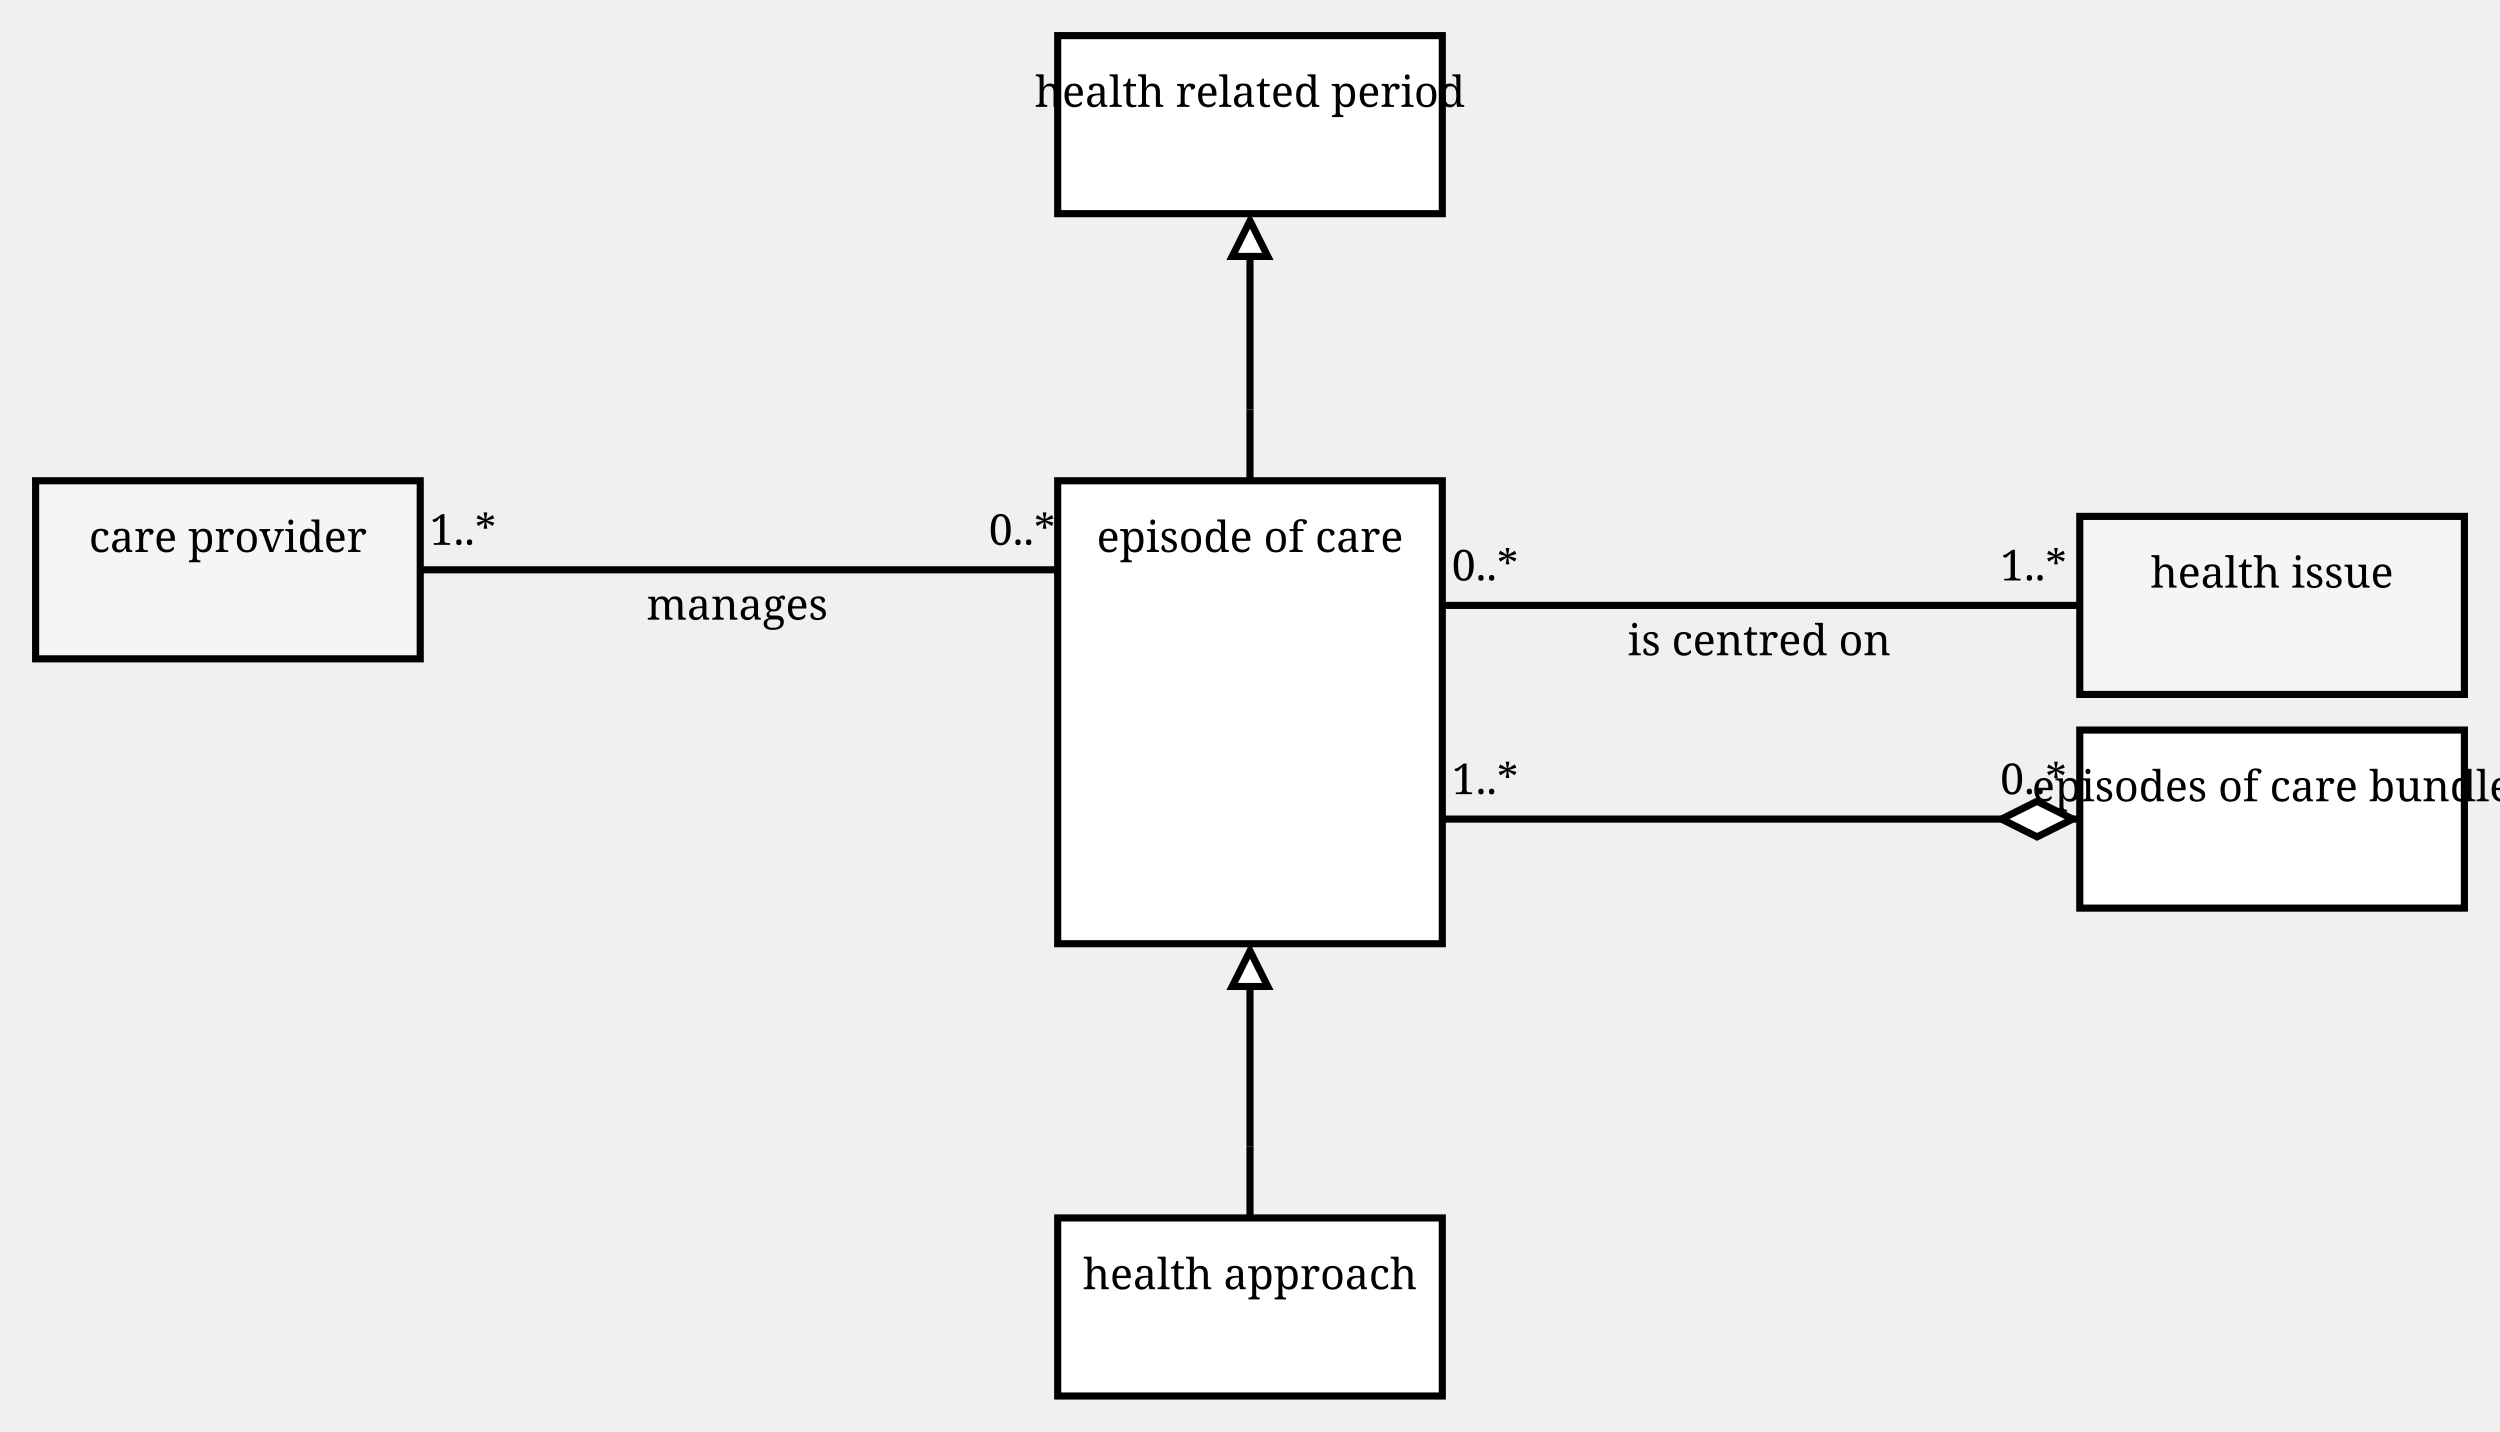
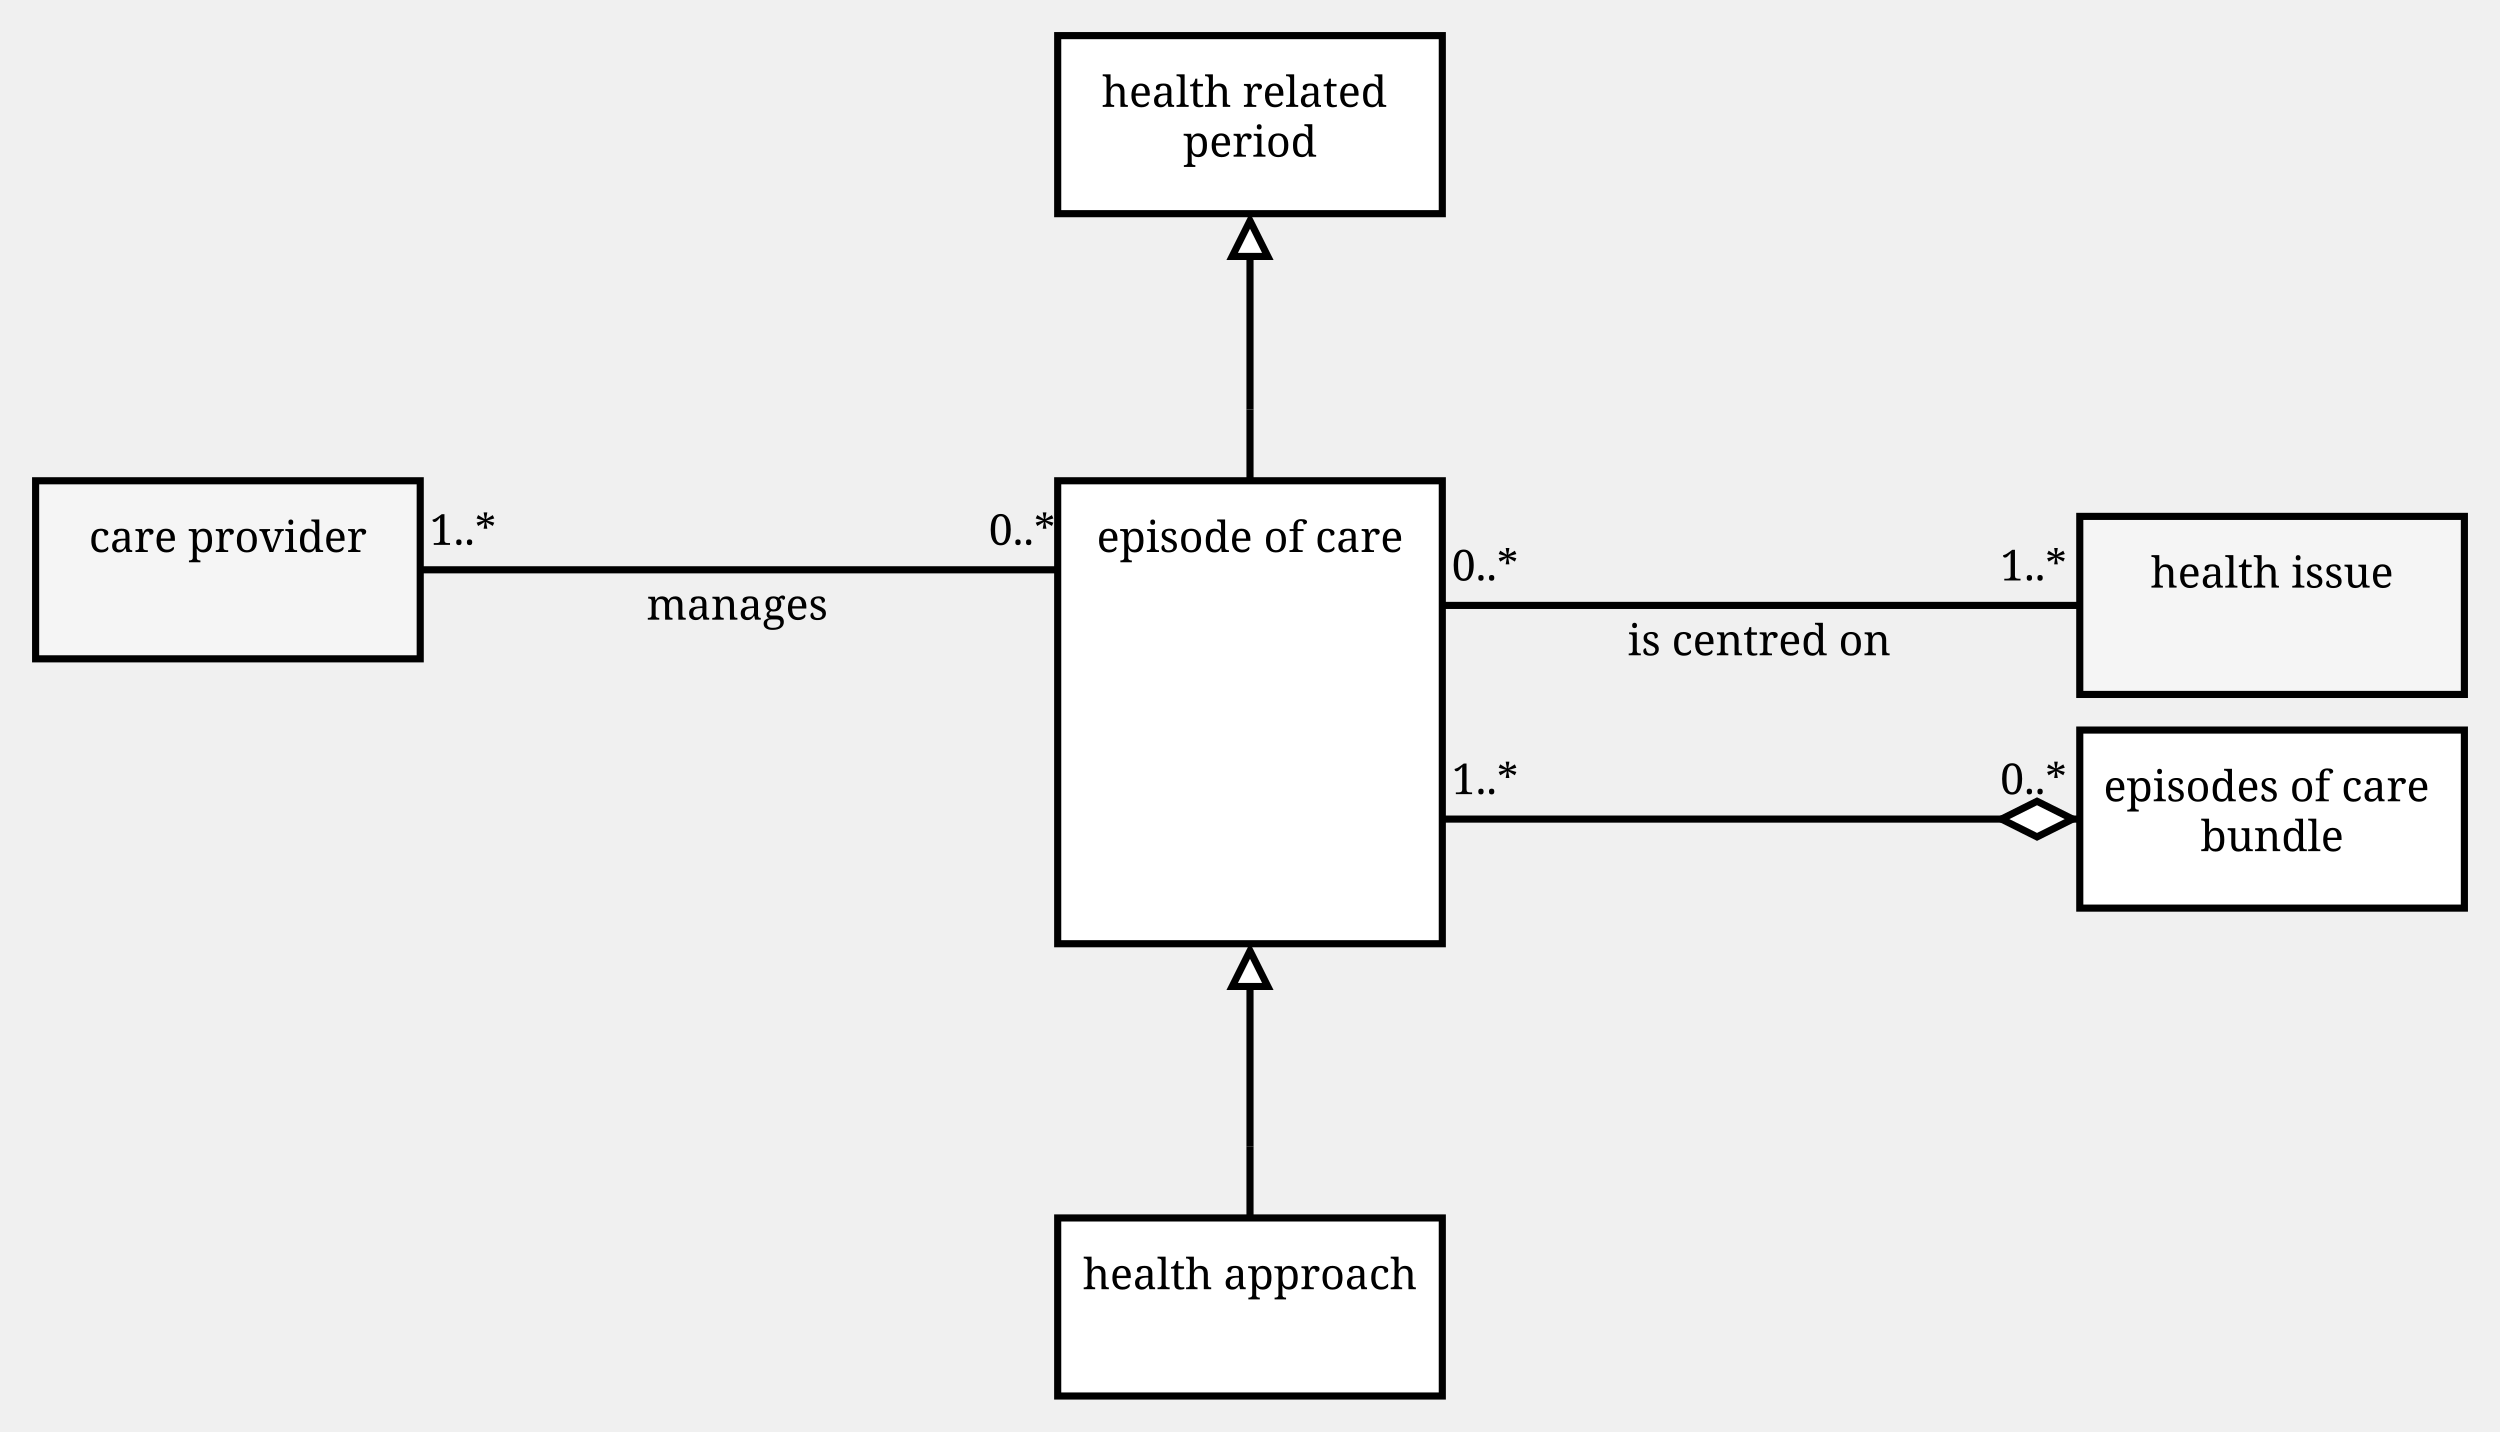
<svg xmlns="http://www.w3.org/2000/svg" xmlns:xlink="http://www.w3.org/1999/xlink" version="1.1" viewBox="0 0 702 402" aria-labelledby="title desc" role="img">
  <g>
    <a xlink:href="health related period.svg" role="link">
      <rect x="297" y="10" width="108" height="50" fill="white" stroke="black" stroke-width="2" />
      <text x="351" y="30" text-anchor="middle" font-family="Cambria" font-size="12" fill="black">
-         <tspan x="351" y="30" text-anchor="middle">health related period</tspan>
+         <tspan x="351" y="30" text-anchor="middle">health related</tspan>
+         <tspan x="351" y="44" text-anchor="middle">period</tspan>
      </text>
    </a>
  </g>
  <line x1="351" y1="135" x2="351" y2="115" stroke="black" stroke-width="2" />
  <line x1="351" y1="62" x2="351" y2="115" stroke="black" stroke-width="2" />
  <line x1="351" y1="115" x2="351" y2="115" stroke="black" stroke-width="2" />
  <polygon points="351,62 346,72 356,72" fill="white" stroke="black" stroke-width="2" />
  <g>
    <line x1="118" y1="160" x2="297" y2="160" stroke="black" stroke-width="2" />
    <text x="130" y="153" text-anchor="middle" font-family="Cambria" font-size="12" fill="black">
      <tspan x="130" y="153" text-anchor="middle">1..*</tspan>
    </text>
    <text x="287" y="153" text-anchor="middle" font-family="Cambria" font-size="12" fill="black">
      <tspan x="287" y="153" text-anchor="middle">0..*</tspan>
    </text>
    <text x="207" y="174" text-anchor="middle" font-family="Cambria" font-size="12" fill="black">
      <tspan x="207" y="174" text-anchor="middle">manages</tspan>
    </text>
  </g>
  <g>
    <a xlink:href="care provider.svg" role="link">
      <rect x="10" y="135" width="108" height="50" fill="whitesmoke" stroke="black" stroke-width="2" />
      <text x="64" y="155" text-anchor="middle" font-family="Cambria" font-size="12" fill="black">
        <tspan x="64" y="155" text-anchor="middle">care provider</tspan>
      </text>
    </a>
  </g>
  <g>
    <line x1="405" y1="170" x2="584" y2="170" stroke="black" stroke-width="2" />
    <text x="417" y="163" text-anchor="middle" font-family="Cambria" font-size="12" fill="black">
      <tspan x="417" y="163" text-anchor="middle">0..*</tspan>
    </text>
    <text x="571" y="163" text-anchor="middle" font-family="Cambria" font-size="12" fill="black">
      <tspan x="571" y="163" text-anchor="middle">1..*</tspan>
    </text>
    <text x="494" y="184" text-anchor="middle" font-family="Cambria" font-size="12" fill="black">
      <tspan x="494" y="184" text-anchor="middle">is centred on</tspan>
    </text>
  </g>
  <g>
    <a xlink:href="health issue.svg" role="link">
      <rect x="584" y="145" width="108" height="50" fill="whitesmoke" stroke="black" stroke-width="2" />
      <text x="638" y="165" text-anchor="middle" font-family="Cambria" font-size="12" fill="black">
        <tspan x="638" y="165" text-anchor="middle">health issue</tspan>
      </text>
    </a>
  </g>
  <g>
    <line x1="405" y1="230" x2="584" y2="230" stroke="black" stroke-width="2" />
    <text x="417" y="223" text-anchor="middle" font-family="Cambria" font-size="12" fill="black">
      <tspan x="417" y="223" text-anchor="middle">1..*</tspan>
    </text>
    <text x="571" y="223" text-anchor="middle" font-family="Cambria" font-size="12" fill="black">
      <tspan x="571" y="223" text-anchor="middle">0..*</tspan>
    </text>
    <polygon points="562,230 572,225 582,230 572,235" fill="white" stroke="black" stroke-width="2" />
  </g>
  <g>
    <a xlink:href="episodes of care bundle.svg" role="link">
      <rect x="584" y="205" width="108" height="50" fill="white" stroke="black" stroke-width="2" />
      <text x="638" y="225" text-anchor="middle" font-family="Cambria" font-size="12" fill="black">
-         <tspan x="638" y="225" text-anchor="middle">episodes of care bundle</tspan>
+         <tspan x="638" y="225" text-anchor="middle">episodes of care</tspan>
+         <tspan x="638" y="239" text-anchor="middle">bundle</tspan>
      </text>
    </a>
  </g>
  <g>
    <a xlink:href="episode of care.svg" role="link">
      <rect x="297" y="135" width="108" height="130" fill="white" stroke="black" stroke-width="2" />
      <text x="351" y="155" text-anchor="middle" font-family="Cambria" font-size="12" fill="black">
        <tspan x="351" y="155" text-anchor="middle">episode of care</tspan>
      </text>
    </a>
  </g>
  <line x1="351" y1="342" x2="351" y2="322" stroke="black" stroke-width="2" />
  <line x1="351" y1="267" x2="351" y2="322" stroke="black" stroke-width="2" />
  <line x1="351" y1="322" x2="351" y2="322" stroke="black" stroke-width="2" />
  <polygon points="351,267 346,277 356,277" fill="white" stroke="black" stroke-width="2" />
  <g>
    <a xlink:href="health approach.svg" role="link">
      <rect x="297" y="342" width="108" height="50" fill="white" stroke="black" stroke-width="2" />
      <text x="351" y="362" text-anchor="middle" font-family="Cambria" font-size="12" fill="black">
        <tspan x="351" y="362" text-anchor="middle">health approach</tspan>
      </text>
    </a>
  </g>
</svg>
